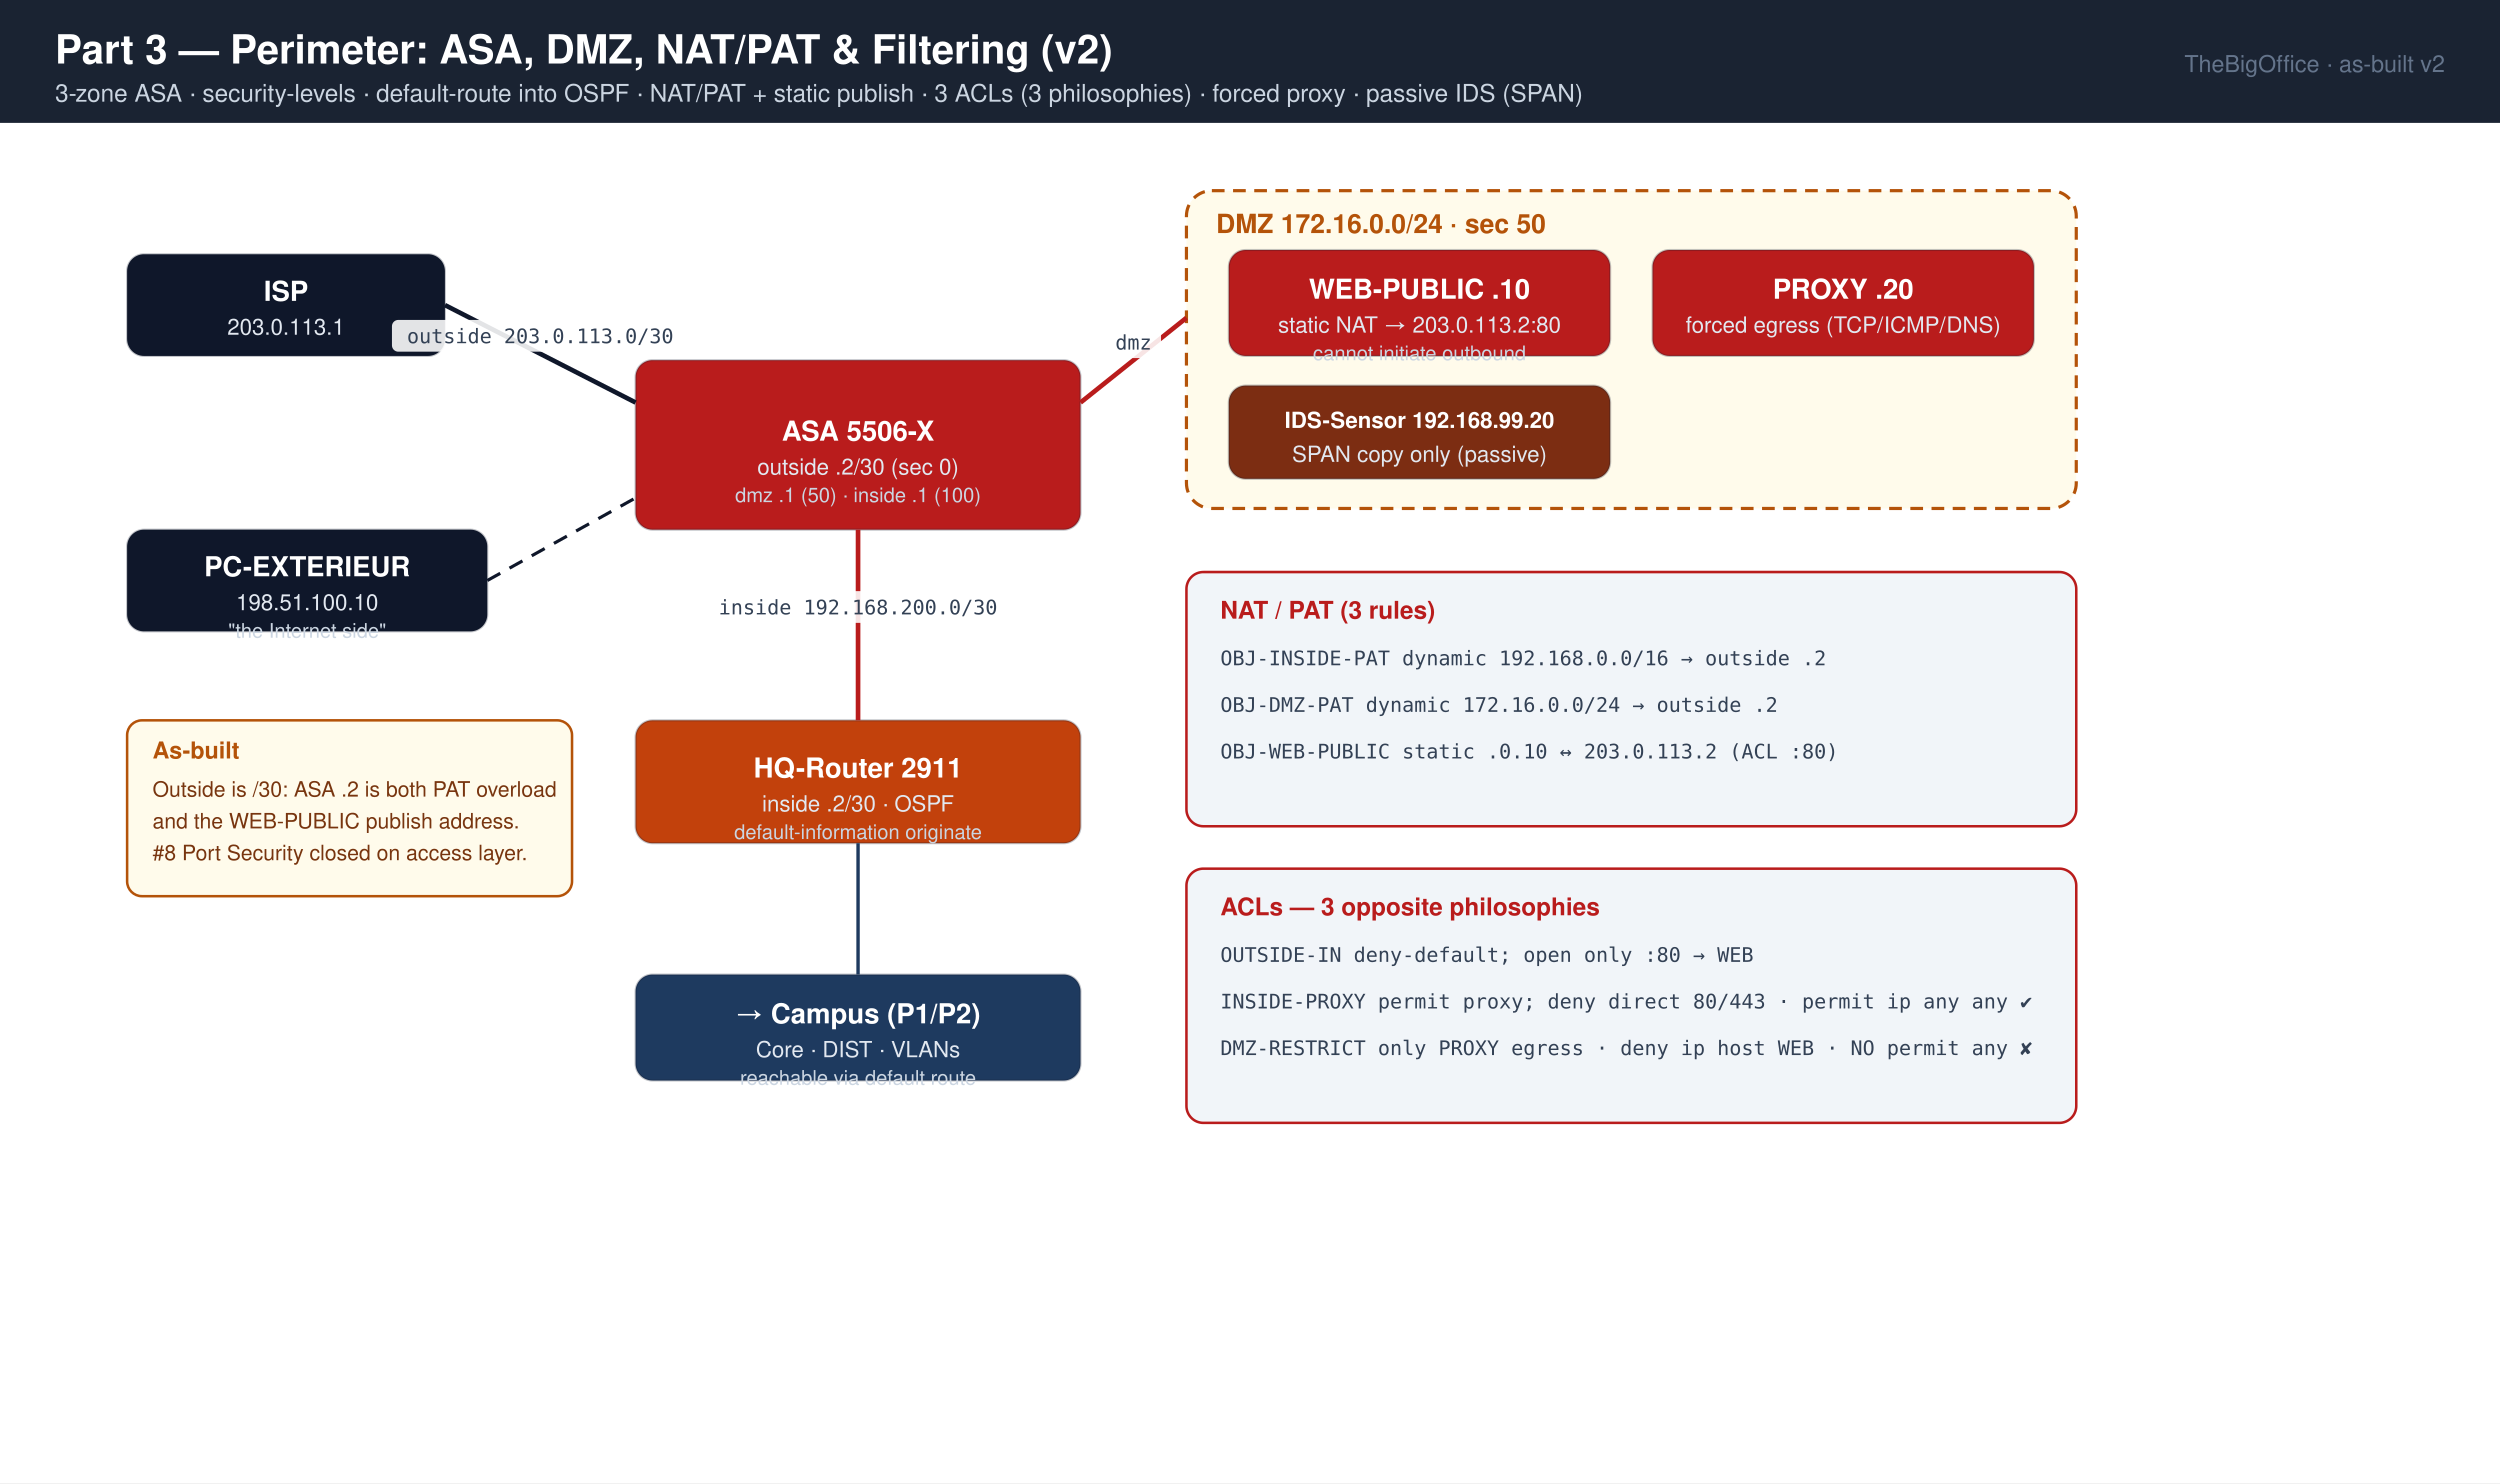
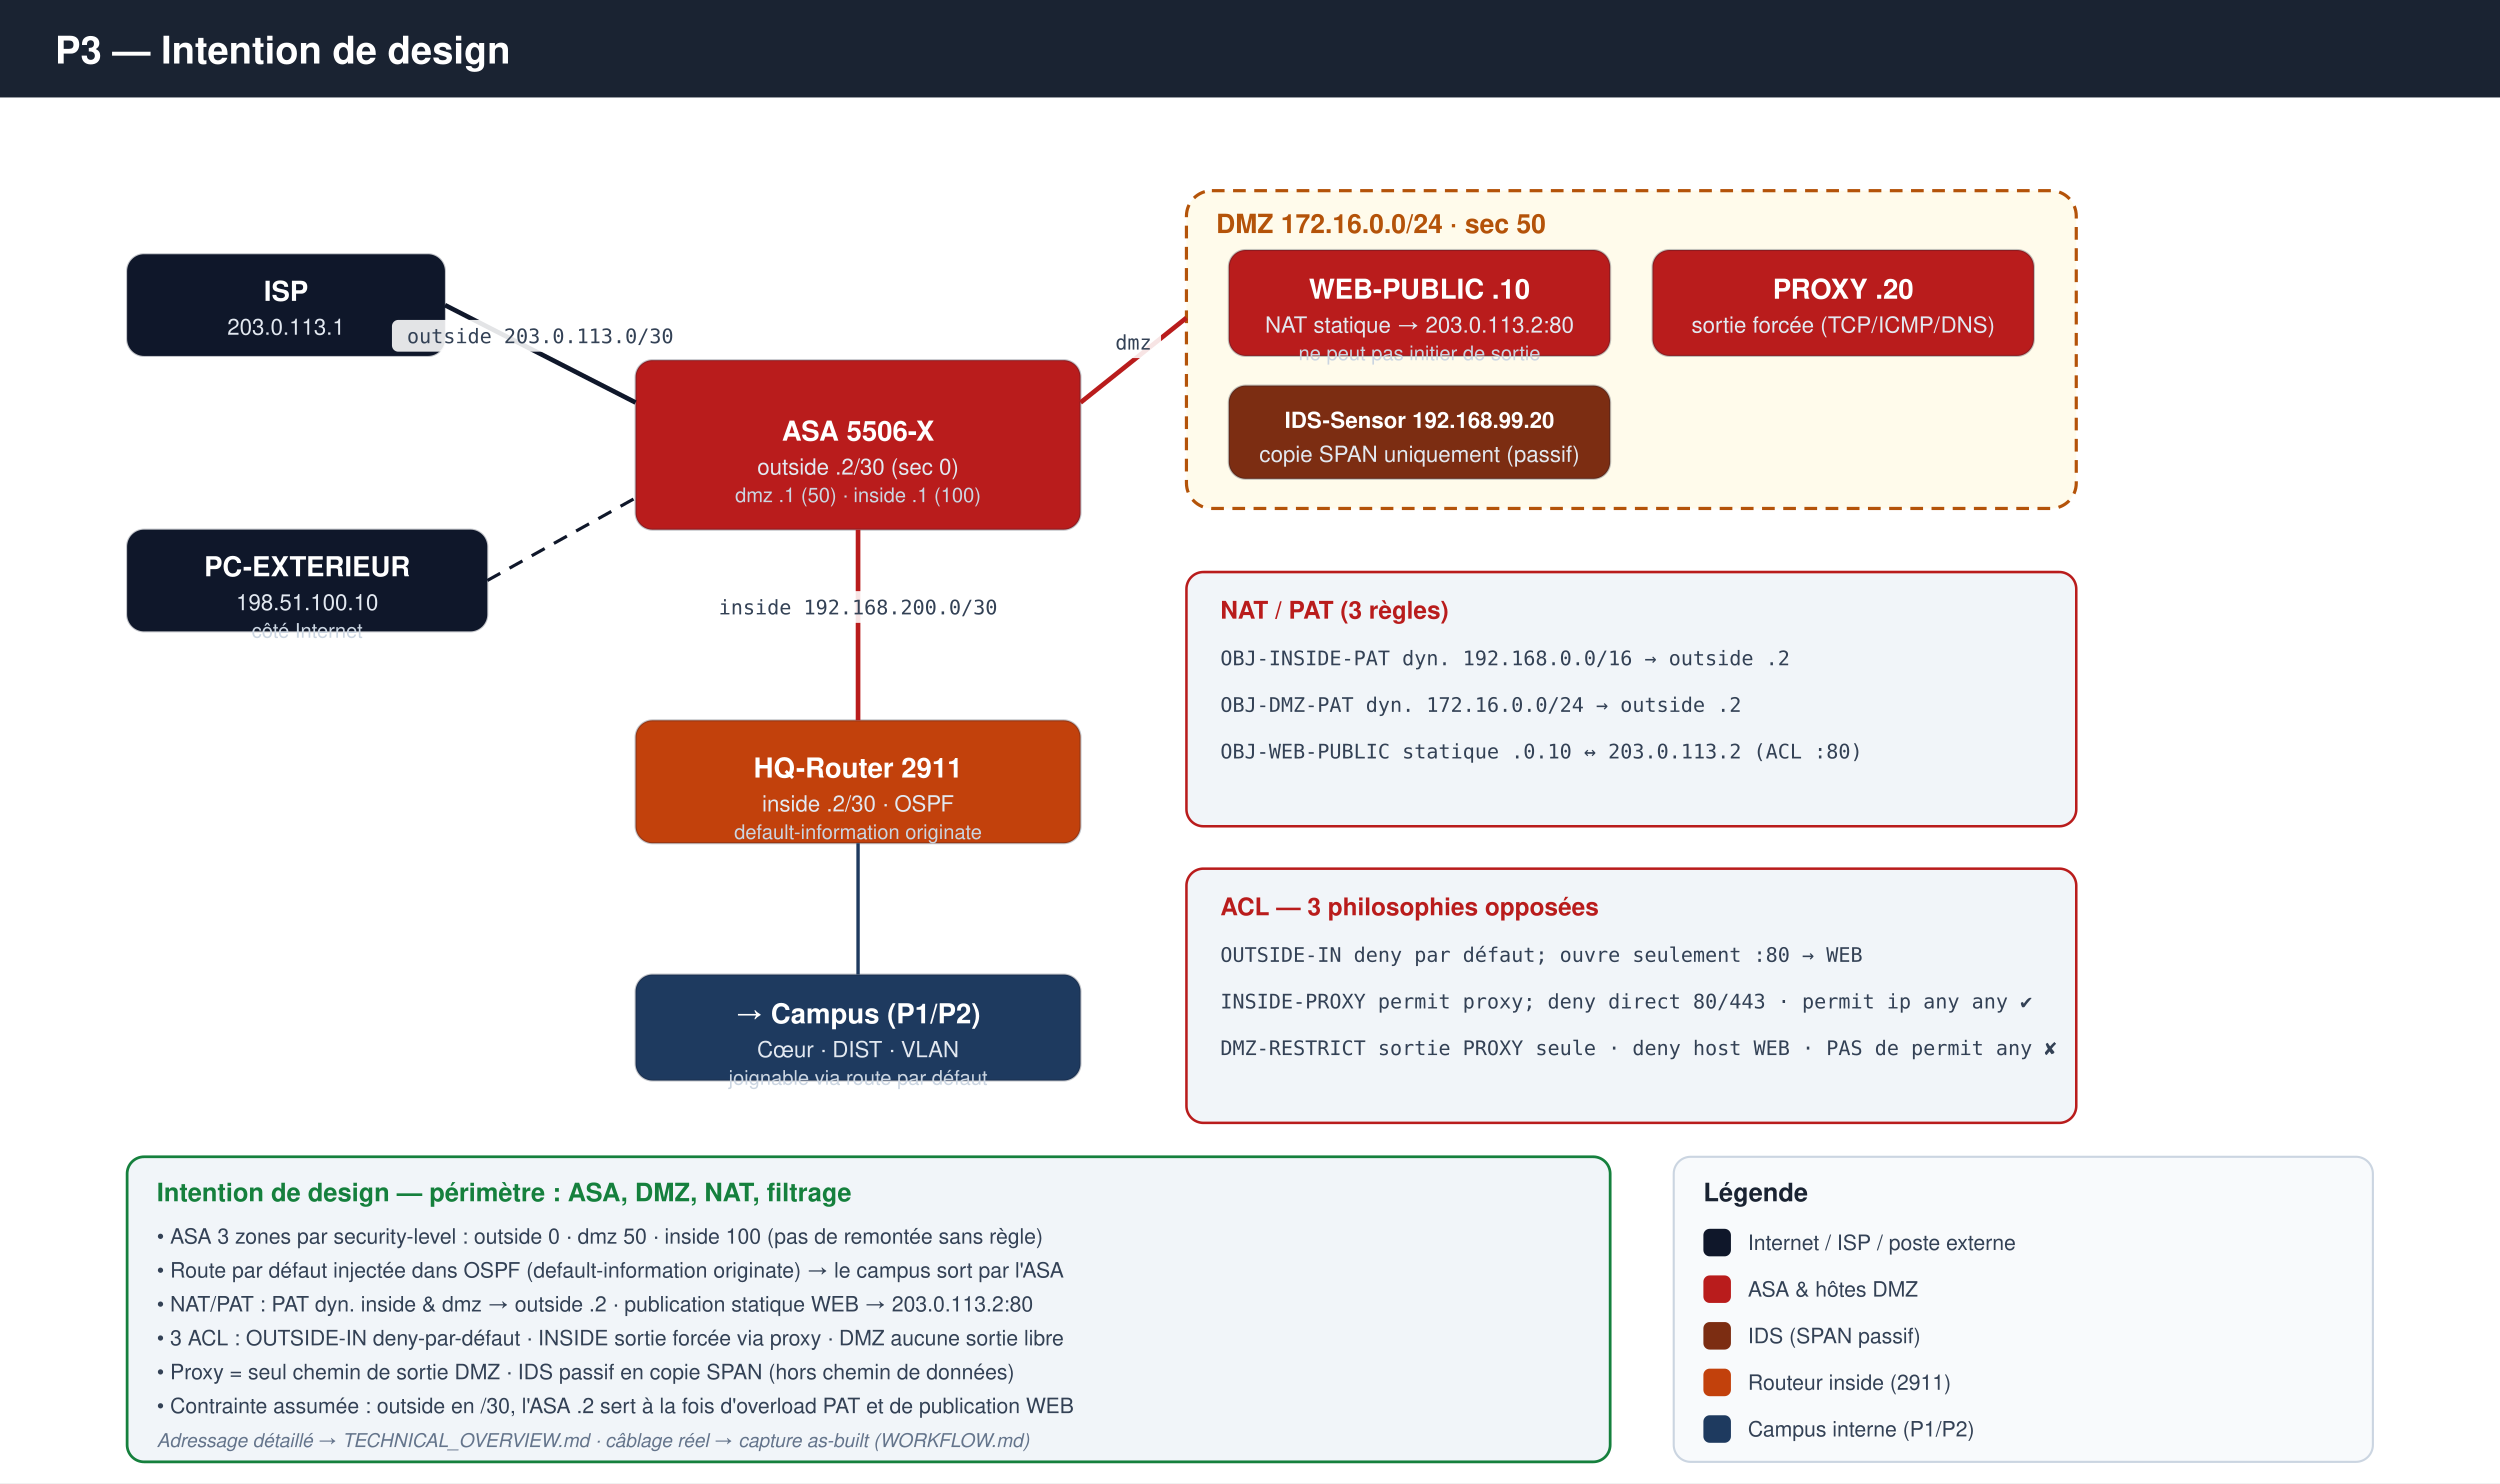
<svg xmlns="http://www.w3.org/2000/svg" viewBox="0 0 1180 700">
  <rect x="0" y="0" width="1180" height="700" fill="#ffffff" />
-   <rect x="0" y="0" width="1180" height="58" fill="#1a2332" />
-   <text x="26" y="30" fill="#ffffff" font-family="Segoe UI,Helvetica,Arial,sans-serif" font-size="19" font-weight="700">Part 3 — Perimeter: ASA, DMZ, NAT/PAT &amp; Filtering (v2)</text>
-   <text x="26" y="48" fill="#cbd5e1" font-family="Segoe UI,Helvetica,Arial,sans-serif" font-size="11.5">3-zone ASA · security-levels · default-route into OSPF · NAT/PAT + static publish · 3 ACLs (3 philosophies) · forced proxy · passive IDS (SPAN)</text>
-   <text x="1154" y="34" text-anchor="end" fill="#64748b" font-family="Segoe UI,Helvetica,Arial,sans-serif" font-size="11">TheBigOffice · as-built v2</text>
+   <rect x="0" y="0" width="1180" height="46" fill="#1a2332" />
+   <text x="26" y="30" fill="#ffffff" font-family="Segoe UI,Helvetica,Arial,sans-serif" font-size="18" font-weight="700">P3 — Intention de design</text>
  <rect x="60" y="120" width="150" height="48" rx="8" fill="#0f172a" stroke="#0f172a" stroke-opacity="0.25" />
-   <text x="135.0" y="142.0" text-anchor="middle" fill="#ffffff" font-family="Segoe UI,Helvetica,Arial,sans-serif" font-size="13" font-weight="700">ISP</text>
-   <text x="135.0" y="158.0" text-anchor="middle" fill="#e2e8f0" font-family="Segoe UI,Helvetica,Arial,sans-serif" font-size="10.5">203.0.113.1</text>
+   <text x="135" y="142" text-anchor="middle" fill="#ffffff" font-family="Segoe UI,Helvetica,Arial,sans-serif" font-size="13" font-weight="700">ISP</text>
+   <text x="135" y="158" text-anchor="middle" fill="#e2e8f0" font-family="Segoe UI,Helvetica,Arial,sans-serif" font-size="10.5">203.0.113.1</text>
  <rect x="60" y="250" width="170" height="48" rx="8" fill="#0f172a" stroke="#0f172a" stroke-opacity="0.25" />
-   <text x="145.0" y="272.0" text-anchor="middle" fill="#ffffff" font-family="Segoe UI,Helvetica,Arial,sans-serif" font-size="13" font-weight="700">PC-EXTERIEUR</text>
-   <text x="145.0" y="288.0" text-anchor="middle" fill="#e2e8f0" font-family="Segoe UI,Helvetica,Arial,sans-serif" font-size="10.5">198.51.100.10</text>
-   <text x="145.0" y="301.0" text-anchor="middle" fill="#cbd5e1" font-family="Segoe UI,Helvetica,Arial,sans-serif" font-size="9.5">"the Internet side"</text>
+   <text x="145" y="272" text-anchor="middle" fill="#ffffff" font-family="Segoe UI,Helvetica,Arial,sans-serif" font-size="13" font-weight="700">PC-EXTERIEUR</text>
+   <text x="145" y="288" text-anchor="middle" fill="#e2e8f0" font-family="Segoe UI,Helvetica,Arial,sans-serif" font-size="10.5">198.51.100.10</text>
+   <text x="145" y="301" text-anchor="middle" fill="#cbd5e1" font-family="Segoe UI,Helvetica,Arial,sans-serif" font-size="9.5">côté Internet</text>
  <rect x="300" y="170" width="210" height="80" rx="8" fill="#b91c1c" stroke="#0f172a" stroke-opacity="0.25" />
-   <text x="405.0" y="208.0" text-anchor="middle" fill="#ffffff" font-family="Segoe UI,Helvetica,Arial,sans-serif" font-size="13" font-weight="700">ASA 5506-X</text>
-   <text x="405.0" y="224.0" text-anchor="middle" fill="#e2e8f0" font-family="Segoe UI,Helvetica,Arial,sans-serif" font-size="10.5">outside .2/30 (sec 0)</text>
-   <text x="405.0" y="237.0" text-anchor="middle" fill="#cbd5e1" font-family="Segoe UI,Helvetica,Arial,sans-serif" font-size="9.5">dmz .1 (50) · inside .1 (100)</text>
+   <text x="405" y="208" text-anchor="middle" fill="#ffffff" font-family="Segoe UI,Helvetica,Arial,sans-serif" font-size="13" font-weight="700">ASA 5506-X</text>
+   <text x="405" y="224" text-anchor="middle" fill="#e2e8f0" font-family="Segoe UI,Helvetica,Arial,sans-serif" font-size="10.5">outside .2/30 (sec 0)</text>
+   <text x="405" y="237" text-anchor="middle" fill="#cbd5e1" font-family="Segoe UI,Helvetica,Arial,sans-serif" font-size="9.5">dmz .1 (50) · inside .1 (100)</text>
  <line x1="210" y1="144" x2="300" y2="190" stroke="#0f172a" stroke-width="2.2" />
-   <rect x="185.0" y="151.0" width="140.0" height="15" rx="3" fill="#ffffff" fill-opacity="0.88" />
-   <text x="255.0" y="162.0" text-anchor="middle" fill="#334155" font-family="Consolas,Menlo,monospace" font-size="9.5">outside 203.0.113.0/30</text>
+   <rect x="185" y="151" width="140" height="15" rx="3" fill="#ffffff" fill-opacity="0.88" />
+   <text x="255" y="162" text-anchor="middle" fill="#334155" font-family="Consolas,Menlo,monospace" font-size="9.5">outside 203.0.113.0/30</text>
  <line x1="230" y1="274" x2="300" y2="235" stroke="#0f172a" stroke-width="1.5" stroke-dasharray="7 5" />
  <rect x="560" y="90" width="420" height="150" rx="12" fill="#fffbeb" stroke="#b45309" stroke-width="1.5" stroke-dasharray="6 4" />
  <text x="574" y="110" fill="#b45309" font-family="Segoe UI,Helvetica,Arial,sans-serif" font-size="12.5" font-weight="700">DMZ 172.16.0.0/24 · sec 50</text>
  <rect x="580" y="118" width="180" height="50" rx="8" fill="#b91c1c" stroke="#0f172a" stroke-opacity="0.25" />
-   <text x="670.0" y="141.0" text-anchor="middle" fill="#ffffff" font-family="Segoe UI,Helvetica,Arial,sans-serif" font-size="13" font-weight="700">WEB-PUBLIC .10</text>
-   <text x="670.0" y="157.0" text-anchor="middle" fill="#e2e8f0" font-family="Segoe UI,Helvetica,Arial,sans-serif" font-size="10.5">static NAT → 203.0.113.2:80</text>
-   <text x="670.0" y="170.0" text-anchor="middle" fill="#cbd5e1" font-family="Segoe UI,Helvetica,Arial,sans-serif" font-size="9.5">cannot initiate outbound</text>
+   <text x="670" y="141" text-anchor="middle" fill="#ffffff" font-family="Segoe UI,Helvetica,Arial,sans-serif" font-size="13" font-weight="700">WEB-PUBLIC .10</text>
+   <text x="670" y="157" text-anchor="middle" fill="#e2e8f0" font-family="Segoe UI,Helvetica,Arial,sans-serif" font-size="10.5">NAT statique → 203.0.113.2:80</text>
+   <text x="670" y="170" text-anchor="middle" fill="#cbd5e1" font-family="Segoe UI,Helvetica,Arial,sans-serif" font-size="9.5">ne peut pas initier de sortie</text>
  <rect x="780" y="118" width="180" height="50" rx="8" fill="#b91c1c" stroke="#0f172a" stroke-opacity="0.25" />
-   <text x="870.0" y="141.0" text-anchor="middle" fill="#ffffff" font-family="Segoe UI,Helvetica,Arial,sans-serif" font-size="13" font-weight="700">PROXY .20</text>
-   <text x="870.0" y="157.0" text-anchor="middle" fill="#e2e8f0" font-family="Segoe UI,Helvetica,Arial,sans-serif" font-size="10.5">forced egress (TCP/ICMP/DNS)</text>
+   <text x="870" y="141" text-anchor="middle" fill="#ffffff" font-family="Segoe UI,Helvetica,Arial,sans-serif" font-size="13" font-weight="700">PROXY .20</text>
+   <text x="870" y="157" text-anchor="middle" fill="#e2e8f0" font-family="Segoe UI,Helvetica,Arial,sans-serif" font-size="10.5">sortie forcée (TCP/ICMP/DNS)</text>
  <rect x="580" y="182" width="180" height="44" rx="8" fill="#7c2d12" stroke="#0f172a" stroke-opacity="0.25" />
-   <text x="670.0" y="202.0" text-anchor="middle" fill="#ffffff" font-family="Segoe UI,Helvetica,Arial,sans-serif" font-size="10.5" font-weight="700">IDS-Sensor 192.168.99.20</text>
-   <text x="670.0" y="218.0" text-anchor="middle" fill="#e2e8f0" font-family="Segoe UI,Helvetica,Arial,sans-serif" font-size="10.5">SPAN copy only (passive)</text>
+   <text x="670" y="202" text-anchor="middle" fill="#ffffff" font-family="Segoe UI,Helvetica,Arial,sans-serif" font-size="10.5" font-weight="700">IDS-Sensor 192.168.99.20</text>
+   <text x="670" y="218" text-anchor="middle" fill="#e2e8f0" font-family="Segoe UI,Helvetica,Arial,sans-serif" font-size="10.5">copie SPAN uniquement (passif)</text>
  <line x1="510" y1="190" x2="560" y2="150" stroke="#b91c1c" stroke-width="2.2" />
-   <rect x="522.0" y="154.0" width="26.0" height="15" rx="3" fill="#ffffff" fill-opacity="0.88" />
-   <text x="535.0" y="165.0" text-anchor="middle" fill="#334155" font-family="Consolas,Menlo,monospace" font-size="9.5">dmz</text>
+   <rect x="522" y="154" width="26" height="15" rx="3" fill="#ffffff" fill-opacity="0.88" />
+   <text x="535" y="165" text-anchor="middle" fill="#334155" font-family="Consolas,Menlo,monospace" font-size="9.5">dmz</text>
  <rect x="300" y="340" width="210" height="58" rx="8" fill="#c2410c" stroke="#0f172a" stroke-opacity="0.25" />
-   <text x="405.0" y="367.0" text-anchor="middle" fill="#ffffff" font-family="Segoe UI,Helvetica,Arial,sans-serif" font-size="13" font-weight="700">HQ-Router 2911</text>
-   <text x="405.0" y="383.0" text-anchor="middle" fill="#e2e8f0" font-family="Segoe UI,Helvetica,Arial,sans-serif" font-size="10.5">inside .2/30 · OSPF</text>
-   <text x="405.0" y="396.0" text-anchor="middle" fill="#cbd5e1" font-family="Segoe UI,Helvetica,Arial,sans-serif" font-size="9.5">default-information originate</text>
+   <text x="405" y="367" text-anchor="middle" fill="#ffffff" font-family="Segoe UI,Helvetica,Arial,sans-serif" font-size="13" font-weight="700">HQ-Router 2911</text>
+   <text x="405" y="383" text-anchor="middle" fill="#e2e8f0" font-family="Segoe UI,Helvetica,Arial,sans-serif" font-size="10.5">inside .2/30 · OSPF</text>
+   <text x="405" y="396" text-anchor="middle" fill="#cbd5e1" font-family="Segoe UI,Helvetica,Arial,sans-serif" font-size="9.5">default-information originate</text>
  <line x1="405" y1="250" x2="405" y2="340" stroke="#b91c1c" stroke-width="2.2" />
-   <rect x="332.0" y="279.0" width="146.0" height="15" rx="3" fill="#ffffff" fill-opacity="0.88" />
-   <text x="405.0" y="290.0" text-anchor="middle" fill="#334155" font-family="Consolas,Menlo,monospace" font-size="9.5">inside 192.168.200.0/30</text>
+   <rect x="332" y="279" width="146" height="15" rx="3" fill="#ffffff" fill-opacity="0.88" />
+   <text x="405" y="290" text-anchor="middle" fill="#334155" font-family="Consolas,Menlo,monospace" font-size="9.5">inside 192.168.200.0/30</text>
  <rect x="300" y="460" width="210" height="50" rx="8" fill="#1e3a5f" stroke="#0f172a" stroke-opacity="0.25" />
-   <text x="405.0" y="483.0" text-anchor="middle" fill="#ffffff" font-family="Segoe UI,Helvetica,Arial,sans-serif" font-size="13" font-weight="700">→ Campus (P1/P2)</text>
-   <text x="405.0" y="499.0" text-anchor="middle" fill="#e2e8f0" font-family="Segoe UI,Helvetica,Arial,sans-serif" font-size="10.5">Core · DIST · VLANs</text>
-   <text x="405.0" y="512.0" text-anchor="middle" fill="#cbd5e1" font-family="Segoe UI,Helvetica,Arial,sans-serif" font-size="9.5">reachable via default route</text>
+   <text x="405" y="483" text-anchor="middle" fill="#ffffff" font-family="Segoe UI,Helvetica,Arial,sans-serif" font-size="13" font-weight="700">→ Campus (P1/P2)</text>
+   <text x="405" y="499" text-anchor="middle" fill="#e2e8f0" font-family="Segoe UI,Helvetica,Arial,sans-serif" font-size="10.5">Cœur · DIST · VLAN</text>
+   <text x="405" y="512" text-anchor="middle" fill="#cbd5e1" font-family="Segoe UI,Helvetica,Arial,sans-serif" font-size="9.5">joignable via route par défaut</text>
  <line x1="405" y1="398" x2="405" y2="460" stroke="#1e3a5f" stroke-width="1.6" />
  <rect x="560" y="270" width="420" height="120" rx="8" fill="#f1f5f9" stroke="#b91c1c" stroke-width="1.2" />
-   <text x="576" y="292" text-anchor="start" fill="#b91c1c" font-family="Segoe UI,Helvetica,Arial,sans-serif" font-size="11.5" font-weight="700">NAT / PAT (3 rules)</text>
-   <text x="576" y="314" text-anchor="start" fill="#334155" font-family="Consolas,Menlo,monospace" font-size="9.5" font-weight="400">OBJ-INSIDE-PAT   dynamic  192.168.0.0/16 → outside .2</text>
-   <text x="576" y="336" text-anchor="start" fill="#334155" font-family="Consolas,Menlo,monospace" font-size="9.5" font-weight="400">OBJ-DMZ-PAT      dynamic  172.16.0.0/24 → outside .2</text>
-   <text x="576" y="358" text-anchor="start" fill="#334155" font-family="Consolas,Menlo,monospace" font-size="9.5" font-weight="400">OBJ-WEB-PUBLIC   static   .0.10 ↔ 203.0.113.2 (ACL :80)</text>
+   <text x="576" y="292" fill="#b91c1c" font-family="Segoe UI,Helvetica,Arial,sans-serif" font-size="11.5" font-weight="700">NAT / PAT (3 règles)</text>
+   <text x="576" y="314" fill="#334155" font-family="Consolas,Menlo,monospace" font-size="9.5">OBJ-INSIDE-PAT   dyn.      192.168.0.0/16 → outside .2</text>
+   <text x="576" y="336" fill="#334155" font-family="Consolas,Menlo,monospace" font-size="9.5">OBJ-DMZ-PAT      dyn.      172.16.0.0/24 → outside .2</text>
+   <text x="576" y="358" fill="#334155" font-family="Consolas,Menlo,monospace" font-size="9.5">OBJ-WEB-PUBLIC   statique  .0.10 ↔ 203.0.113.2 (ACL :80)</text>
  <rect x="560" y="410" width="420" height="120" rx="8" fill="#f1f5f9" stroke="#b91c1c" stroke-width="1.2" />
-   <text x="576" y="432" text-anchor="start" fill="#b91c1c" font-family="Segoe UI,Helvetica,Arial,sans-serif" font-size="11.5" font-weight="700">ACLs — 3 opposite philosophies</text>
-   <text x="576" y="454" text-anchor="start" fill="#334155" font-family="Consolas,Menlo,monospace" font-size="9.5" font-weight="400">OUTSIDE-IN     deny-default; open only :80 → WEB</text>
-   <text x="576" y="476" text-anchor="start" fill="#334155" font-family="Consolas,Menlo,monospace" font-size="9.5" font-weight="400">INSIDE-PROXY   permit proxy; deny direct 80/443 · permit ip any any ✔</text>
-   <text x="576" y="498" text-anchor="start" fill="#334155" font-family="Consolas,Menlo,monospace" font-size="9.5" font-weight="400">DMZ-RESTRICT   only PROXY egress · deny ip host WEB · NO permit any ✘</text>
-   <rect x="60" y="340" width="210" height="83" rx="7" fill="#fffbeb" stroke="#b45309" stroke-width="1.2" />
-   <text x="72" y="358" text-anchor="start" fill="#b45309" font-family="Segoe UI,Helvetica,Arial,sans-serif" font-size="11" font-weight="700">As-built</text>
-   <text x="72" y="376" text-anchor="start" fill="#78350f" font-family="Segoe UI,Helvetica,Arial,sans-serif" font-size="10" font-weight="400">Outside is /30: ASA .2 is both PAT overload</text>
-   <text x="72" y="391" text-anchor="start" fill="#78350f" font-family="Segoe UI,Helvetica,Arial,sans-serif" font-size="10" font-weight="400">and the WEB-PUBLIC publish address.</text>
-   <text x="72" y="406" text-anchor="start" fill="#78350f" font-family="Segoe UI,Helvetica,Arial,sans-serif" font-size="10" font-weight="400">#8 Port Security closed on access layer.</text>
+   <text x="576" y="432" fill="#b91c1c" font-family="Segoe UI,Helvetica,Arial,sans-serif" font-size="11.5" font-weight="700">ACL — 3 philosophies opposées</text>
+   <text x="576" y="454" fill="#334155" font-family="Consolas,Menlo,monospace" font-size="9.5">OUTSIDE-IN     deny par défaut; ouvre seulement :80 → WEB</text>
+   <text x="576" y="476" fill="#334155" font-family="Consolas,Menlo,monospace" font-size="9.5">INSIDE-PROXY   permit proxy; deny direct 80/443 · permit ip any any ✔</text>
+   <text x="576" y="498" fill="#334155" font-family="Consolas,Menlo,monospace" font-size="9.5">DMZ-RESTRICT   sortie PROXY seule · deny host WEB · PAS de permit any ✘</text>
+   <rect x="60" y="546" width="700" height="144" rx="8" fill="#f1f5f9" stroke="#15803d" stroke-width="1.3" />
+   <text x="74" y="567" fill="#15803d" font-family="Segoe UI,Helvetica,Arial,sans-serif" font-size="12" font-weight="700">Intention de design — périmètre : ASA, DMZ, NAT, filtrage</text>
+   <text x="74" y="587" fill="#334155" font-family="Segoe UI,Helvetica,Arial,sans-serif" font-size="10">• ASA 3 zones par security-level : outside 0 · dmz 50 · inside 100 (pas de remontée sans règle)</text>
+   <text x="74" y="603" fill="#334155" font-family="Segoe UI,Helvetica,Arial,sans-serif" font-size="10">• Route par défaut injectée dans OSPF (default-information originate) → le campus sort par l'ASA</text>
+   <text x="74" y="619" fill="#334155" font-family="Segoe UI,Helvetica,Arial,sans-serif" font-size="10">• NAT/PAT : PAT dyn. inside &amp; dmz → outside .2 · publication statique WEB → 203.0.113.2:80</text>
+   <text x="74" y="635" fill="#334155" font-family="Segoe UI,Helvetica,Arial,sans-serif" font-size="10">• 3 ACL : OUTSIDE-IN deny-par-défaut · INSIDE sortie forcée via proxy · DMZ aucune sortie libre</text>
+   <text x="74" y="651" fill="#334155" font-family="Segoe UI,Helvetica,Arial,sans-serif" font-size="10">• Proxy = seul chemin de sortie DMZ · IDS passif en copie SPAN (hors chemin de données)</text>
+   <text x="74" y="667" fill="#334155" font-family="Segoe UI,Helvetica,Arial,sans-serif" font-size="10">• Contrainte assumée : outside en /30, l'ASA .2 sert à la fois d'overload PAT et de publication WEB</text>
+   <text x="74" y="683" fill="#64748b" font-family="Segoe UI,Helvetica,Arial,sans-serif" font-size="9" font-style="italic">Adressage détaillé → TECHNICAL_OVERVIEW.md · câblage réel → capture as-built (WORKFLOW.md)</text>
+   <rect x="790" y="546" width="330" height="144" rx="8" fill="#f8fafc" stroke="#cbd5e1" stroke-width="1" />
+   <text x="804" y="567" fill="#1a2332" font-family="Segoe UI,Helvetica,Arial,sans-serif" font-size="12" font-weight="700">Légende</text>
+   <rect x="804" y="580" width="13" height="13" rx="3" fill="#0f172a" />
+   <text x="825" y="590" fill="#334155" font-family="Segoe UI,Helvetica,Arial,sans-serif" font-size="10">Internet / ISP / poste externe</text>
+   <rect x="804" y="602" width="13" height="13" rx="3" fill="#b91c1c" />
+   <text x="825" y="612" fill="#334155" font-family="Segoe UI,Helvetica,Arial,sans-serif" font-size="10">ASA &amp; hôtes DMZ</text>
+   <rect x="804" y="624" width="13" height="13" rx="3" fill="#7c2d12" />
+   <text x="825" y="634" fill="#334155" font-family="Segoe UI,Helvetica,Arial,sans-serif" font-size="10">IDS (SPAN passif)</text>
+   <rect x="804" y="646" width="13" height="13" rx="3" fill="#c2410c" />
+   <text x="825" y="656" fill="#334155" font-family="Segoe UI,Helvetica,Arial,sans-serif" font-size="10">Routeur inside (2911)</text>
+   <rect x="804" y="668" width="13" height="13" rx="3" fill="#1e3a5f" />
+   <text x="825" y="678" fill="#334155" font-family="Segoe UI,Helvetica,Arial,sans-serif" font-size="10">Campus interne (P1/P2)</text>
</svg>
